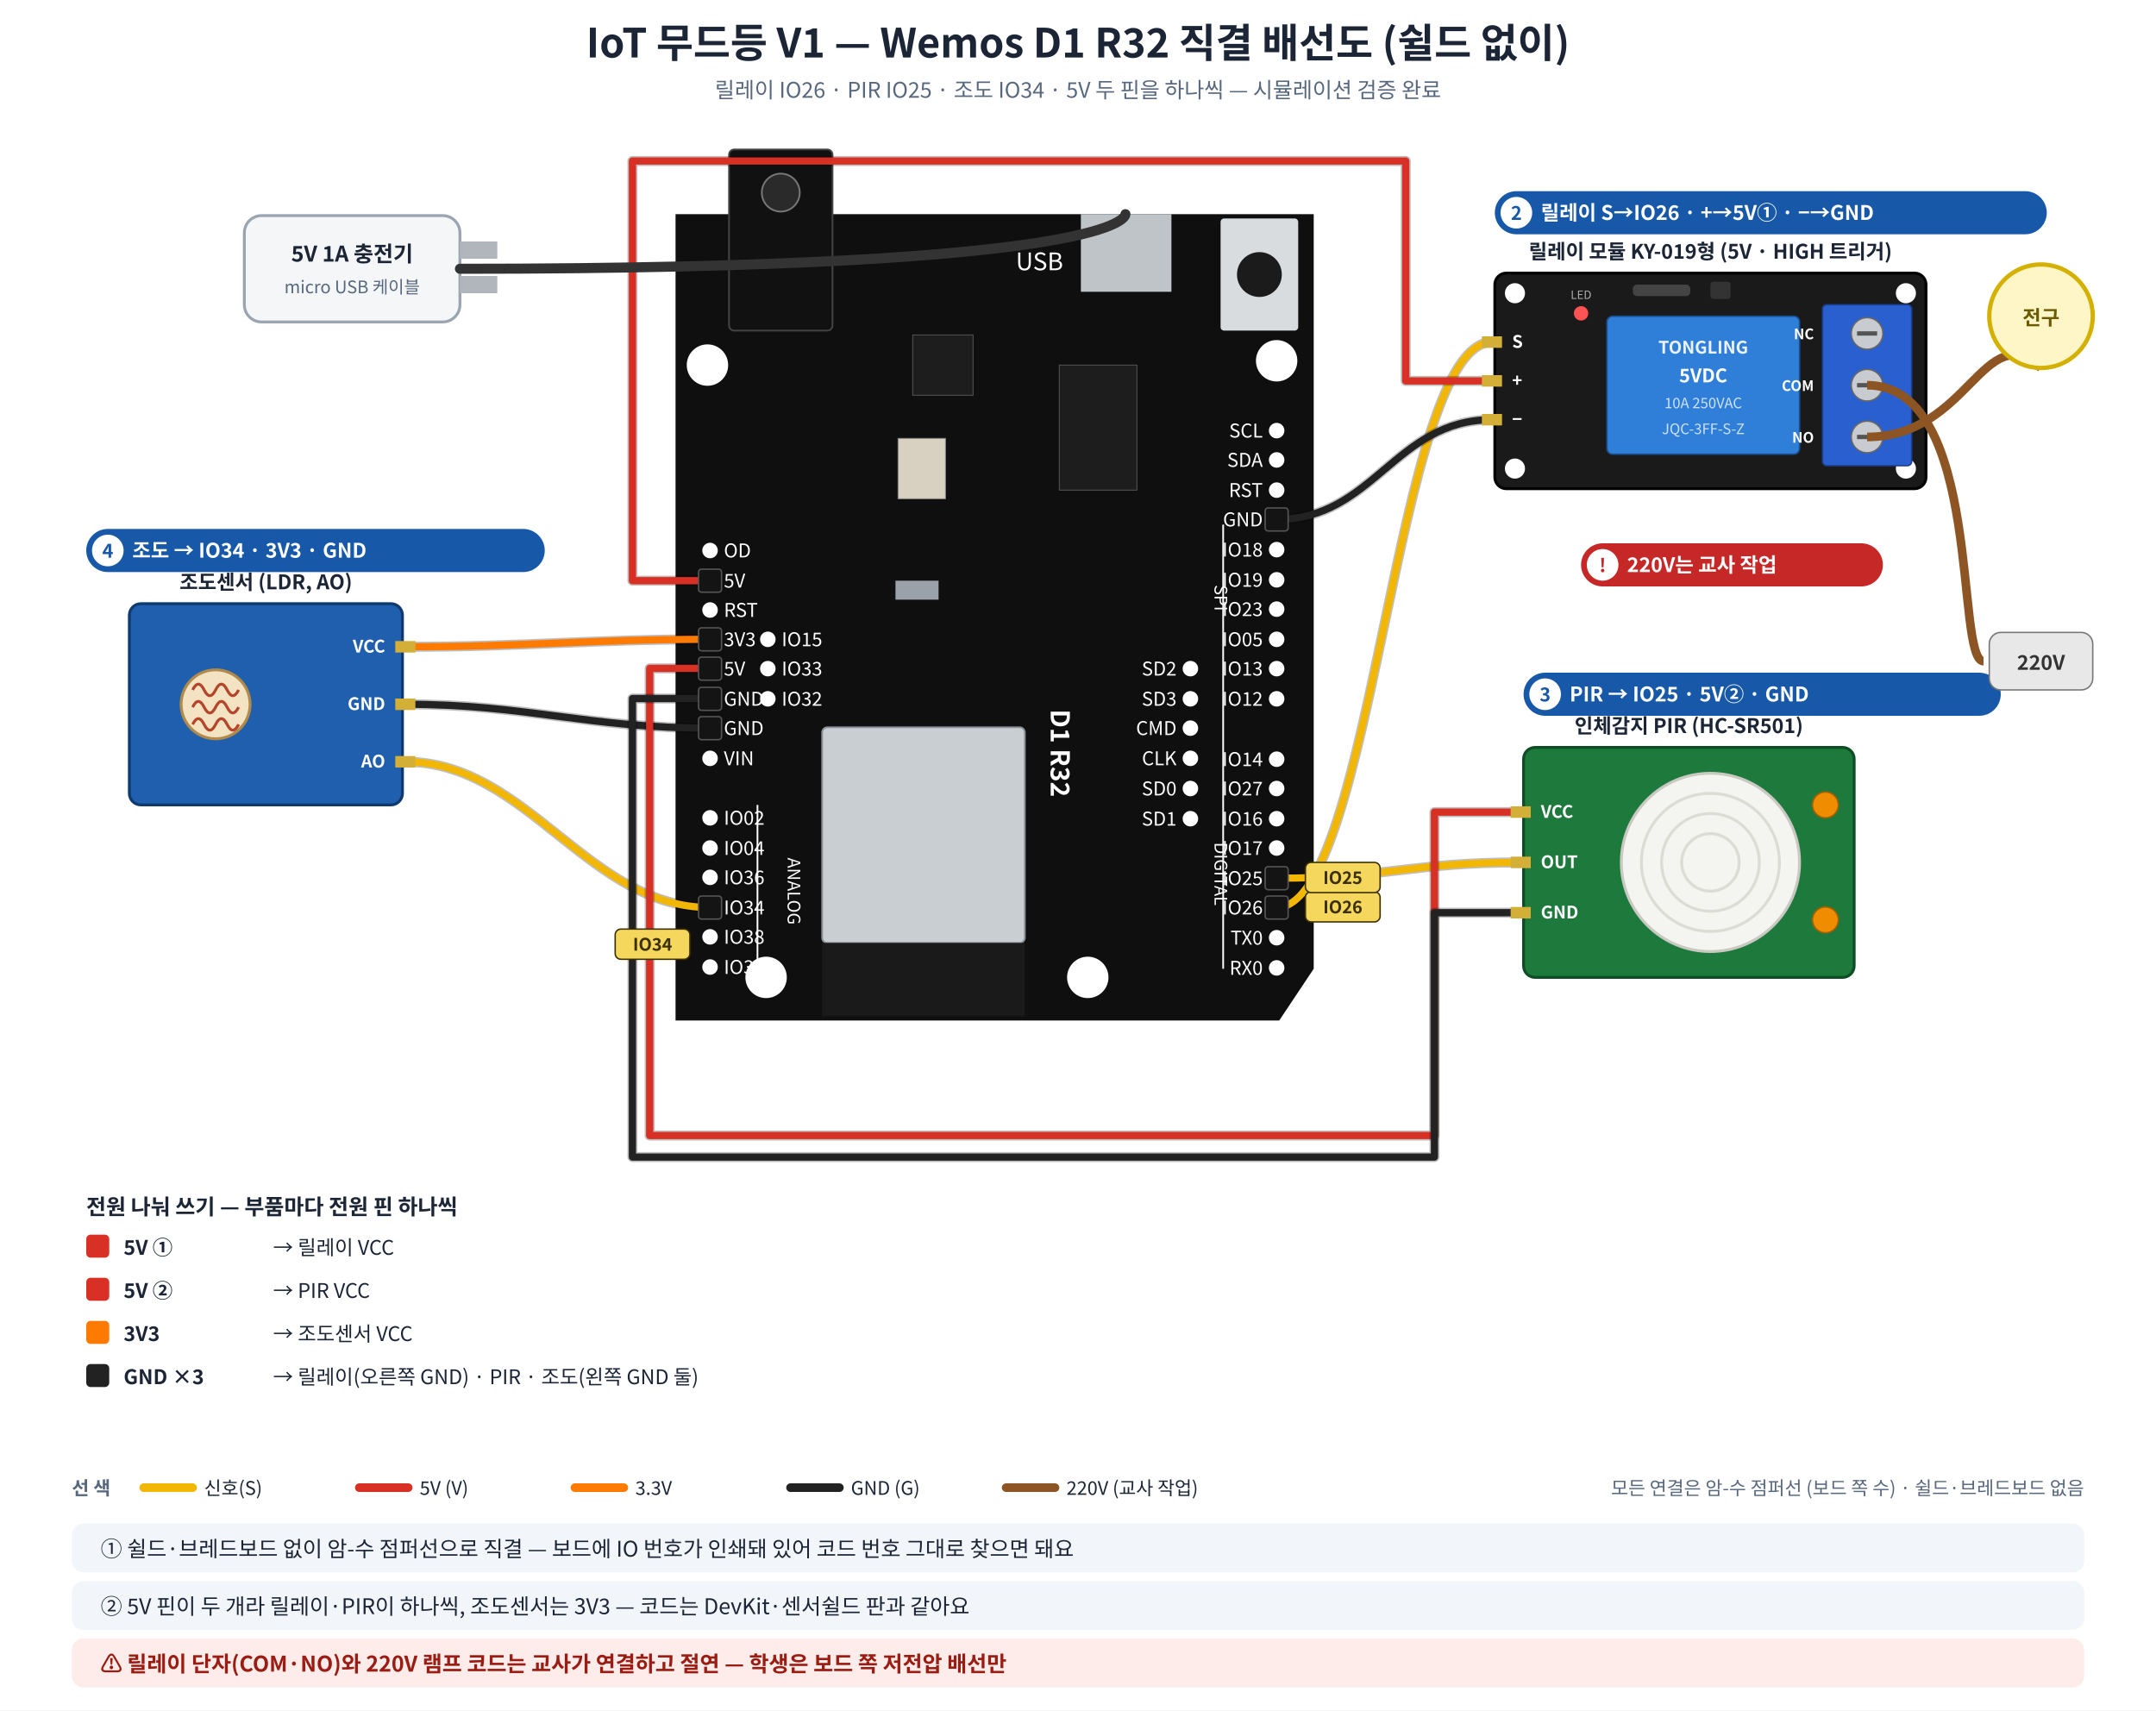
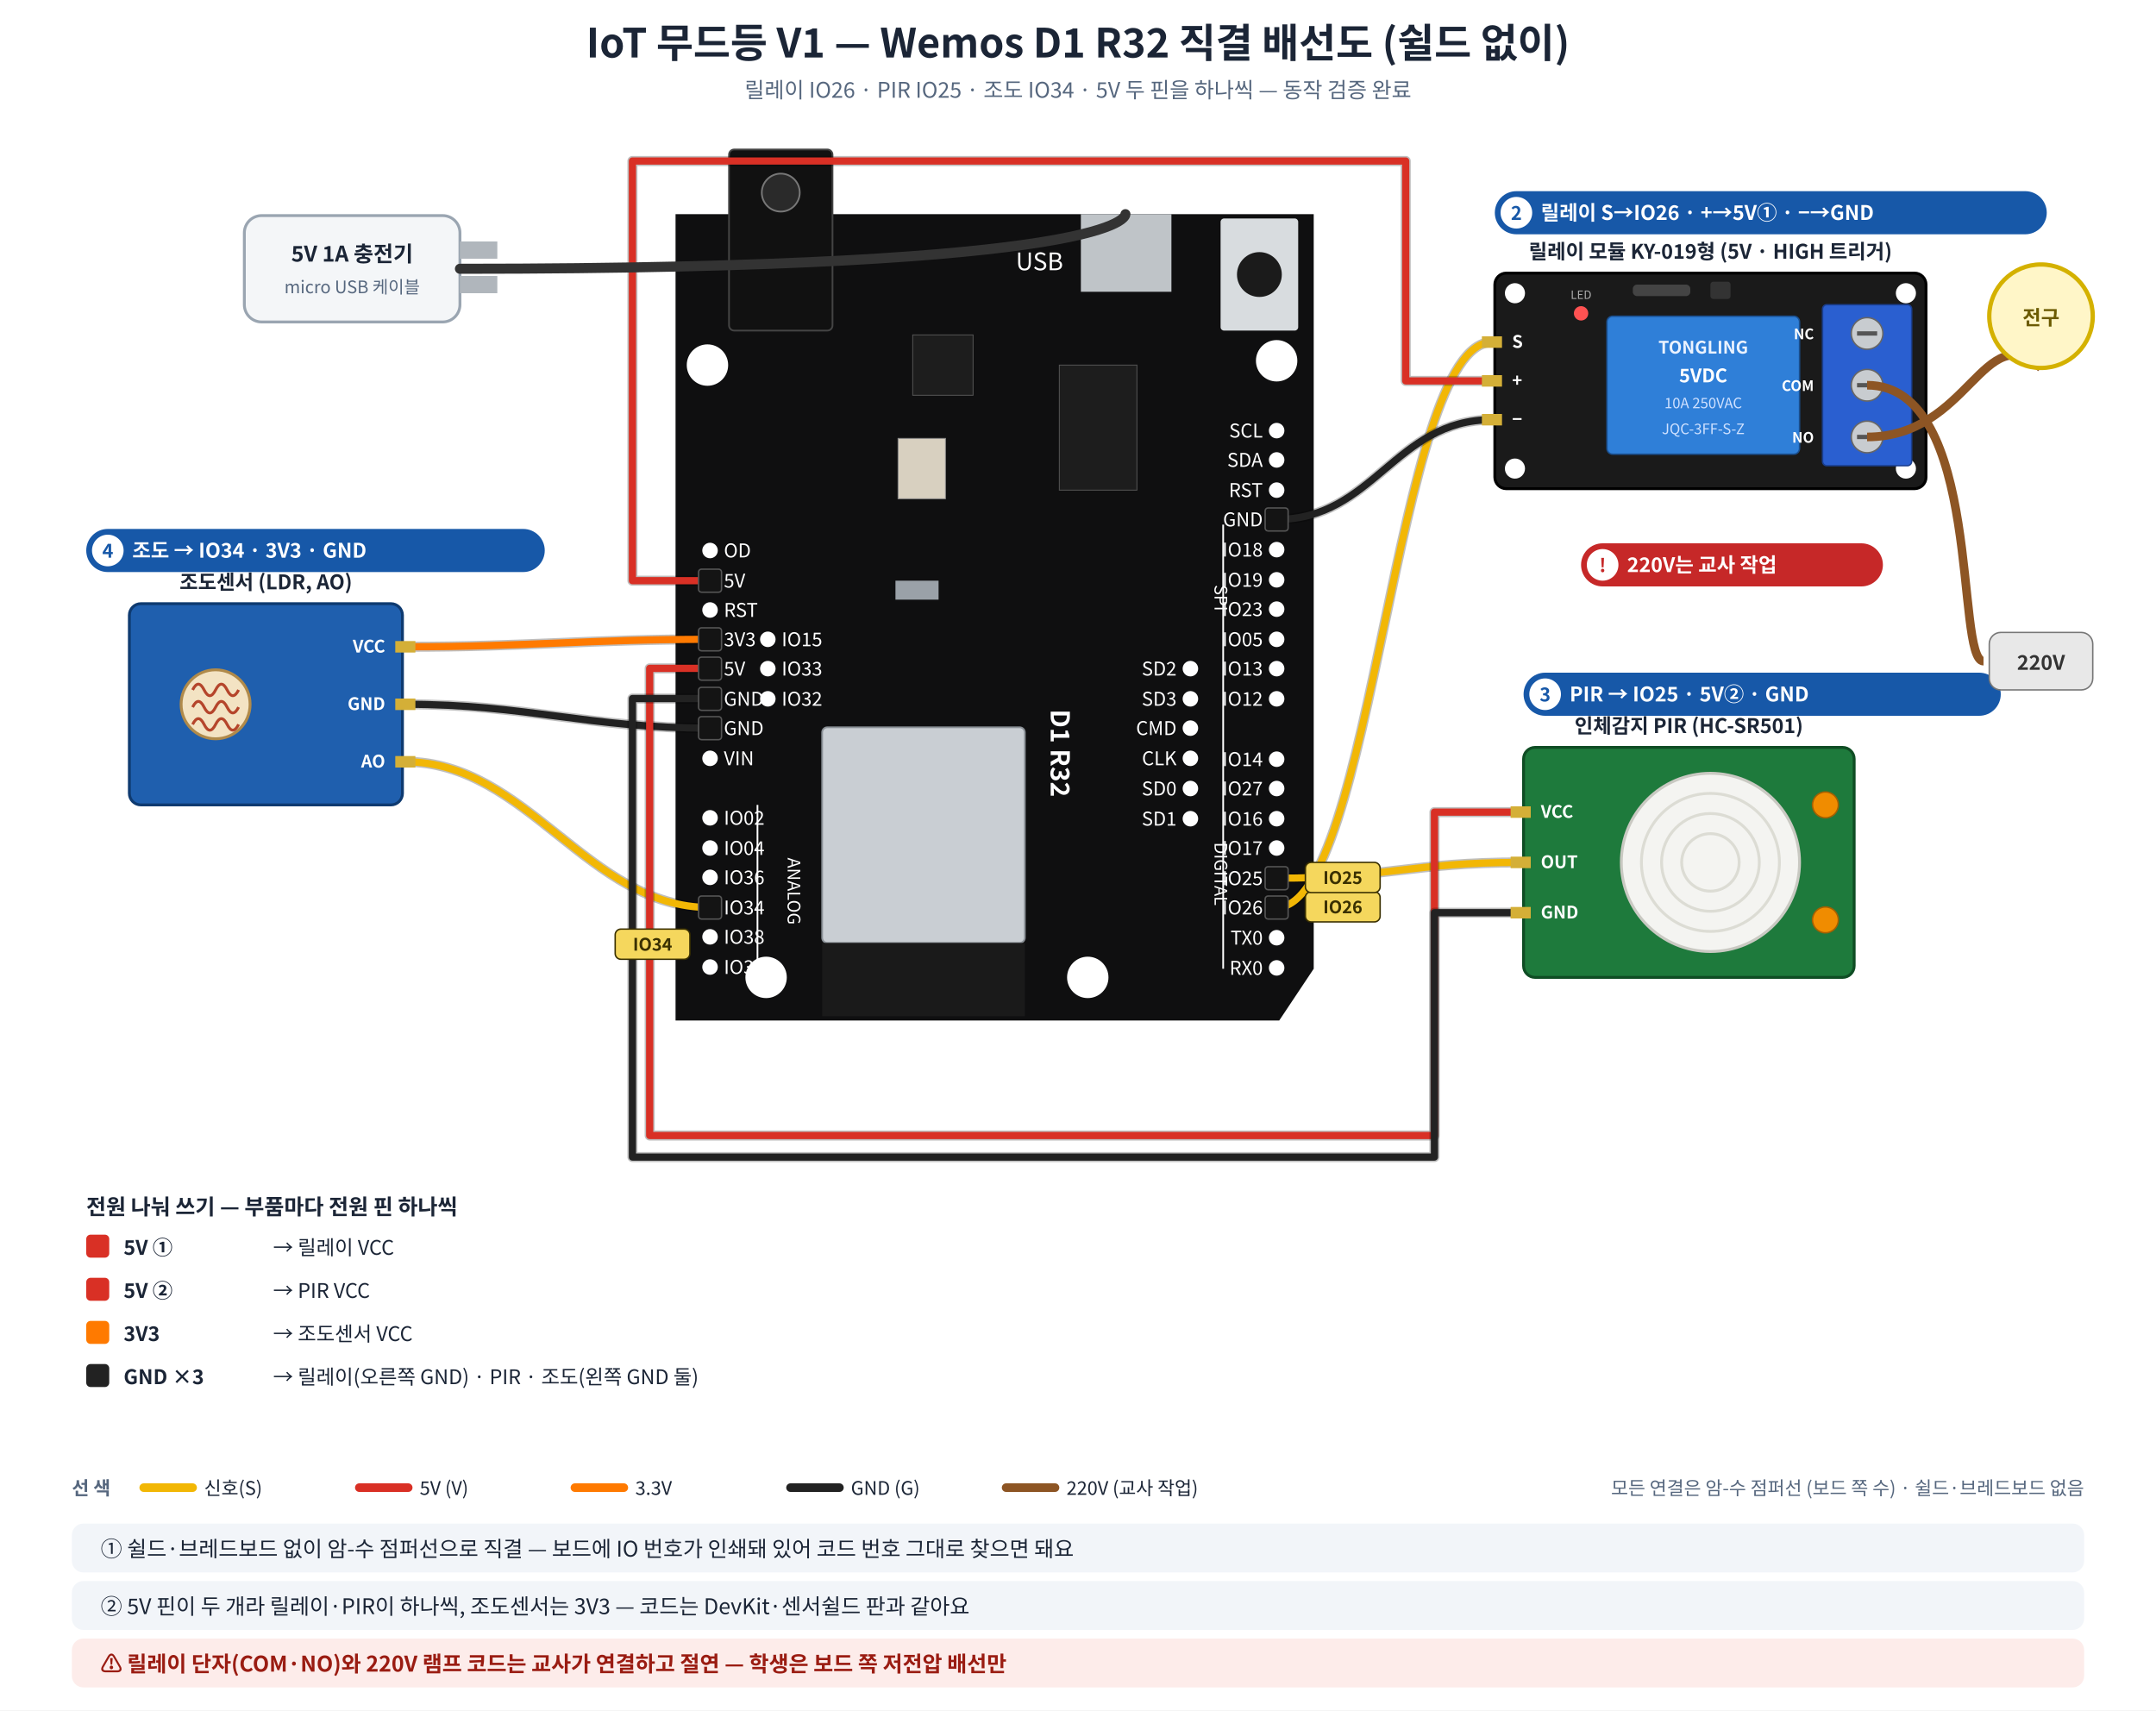
<svg xmlns="http://www.w3.org/2000/svg" width="1500" height="1190" viewBox="0 0 1500 1190" font-family="Pretendard, 'Noto Sans CJK KR', 'WenQuanYi Zen Hei', sans-serif">
  <rect width="1500" height="1190" fill="#ffffff" />
  <text x="750.0" y="40.0" font-size="28" font-weight="bold" fill="#1b2536" text-anchor="middle">IoT 무드등 V1 — Wemos D1 R32 직결 배선도 (쉴드 없이)</text>
-   <text x="750.0" y="68.0" font-size="15" fill="#56677e" text-anchor="middle">릴레이 IO26 · PIR IO25 · 조도 IO34 · 5V 두 핀을 하나씩 — 시뮬레이션 검증 완료</text>
+   <text x="750.0" y="68.0" font-size="15" fill="#56677e" text-anchor="middle">릴레이 IO26 · PIR IO25 · 조도 IO34 · 5V 두 핀을 하나씩 — 동작 검증 완료</text>
  <g transform="translate(470,80.0) scale(0.6)">
    <path d="M0 115 H740 V990 L700 1050 H0 Z" fill="#0f0f10" />
    <rect x="62" y="40" width="120" height="210" rx="6" fill="#111" stroke="#444" stroke-width="2" />
    <circle cx="122" cy="90" r="22" fill="#2a2a2a" stroke="#777" stroke-width="2" />
    <rect x="470" y="115" width="105" height="90" fill="#bfc4c8" />
    <text x="422.0" y="180.0" font-size="28" fill="#ffffff" text-anchor="middle">USB</text>
    <rect x="632" y="120" width="90" height="130" rx="4" fill="#d8dcdf" />
    <circle cx="677" cy="185" r="26" fill="#1b1b1b" />
    <rect x="275" y="255" width="70" height="70" fill="#1d1d1d" stroke="#555" />
    <rect x="445" y="290" width="90" height="145" fill="#1d1d1d" stroke="#555" />
    <rect x="258" y="375" width="55" height="70" fill="#d8d0c0" stroke="#888" />
    <rect x="255" y="540" width="50" height="22" fill="#9aa1a8" />
    <rect x="170" y="710" width="235" height="250" rx="6" fill="#c9ced3" stroke="#8a9096" stroke-width="2" />
    <rect x="170" y="960" width="235" height="85" fill="#1a1a1a" />
    <text x="435.0" y="740.0" font-size="30" font-weight="bold" fill="#ffffff" text-anchor="middle" transform="rotate(90 435 740)">D1 R32</text>
    <circle cx="37" cy="290" r="24" fill="#ffffff" />
    <circle cx="697" cy="285" r="24" fill="#ffffff" />
    <circle cx="105" cy="1000" r="24" fill="#ffffff" />
    <circle cx="478" cy="1000" r="24" fill="#ffffff" />
    <circle cx="40" cy="505" r="9" fill="#ffffff" />
    <text x="56.0" y="513.0" font-size="22" fill="#ffffff" text-anchor="start">OD</text>
    <circle cx="40" cy="540" r="9" fill="#ffffff" />
    <text x="56.0" y="548.0" font-size="22" fill="#ffffff" text-anchor="start">5V</text>
    <circle cx="40" cy="574" r="9" fill="#ffffff" />
    <text x="56.0" y="582.0" font-size="22" fill="#ffffff" text-anchor="start">RST</text>
    <circle cx="40" cy="608" r="9" fill="#ffffff" />
    <text x="56.0" y="616.0" font-size="22" fill="#ffffff" text-anchor="start">3V3</text>
    <circle cx="40" cy="642" r="9" fill="#ffffff" />
    <text x="56.0" y="650.0" font-size="22" fill="#ffffff" text-anchor="start">5V</text>
    <circle cx="40" cy="677" r="9" fill="#ffffff" />
    <text x="56.0" y="685.0" font-size="22" fill="#ffffff" text-anchor="start">GND</text>
    <circle cx="40" cy="711" r="9" fill="#ffffff" />
    <text x="56.0" y="719.0" font-size="22" fill="#ffffff" text-anchor="start">GND</text>
    <circle cx="40" cy="746" r="9" fill="#ffffff" />
    <text x="56.0" y="754.0" font-size="22" fill="#ffffff" text-anchor="start">VIN</text>
    <circle cx="40" cy="815" r="9" fill="#ffffff" />
    <text x="56.0" y="823.0" font-size="22" fill="#ffffff" text-anchor="start">IO02</text>
    <circle cx="40" cy="850" r="9" fill="#ffffff" />
    <text x="56.0" y="858.0" font-size="22" fill="#ffffff" text-anchor="start">IO04</text>
    <circle cx="40" cy="884" r="9" fill="#ffffff" />
    <text x="56.0" y="892.0" font-size="22" fill="#ffffff" text-anchor="start">IO36</text>
    <circle cx="40" cy="919" r="9" fill="#ffffff" />
    <text x="56.0" y="927.0" font-size="22" fill="#ffffff" text-anchor="start">IO34</text>
    <circle cx="40" cy="953" r="9" fill="#ffffff" />
    <text x="56.0" y="961.0" font-size="22" fill="#ffffff" text-anchor="start">IO38</text>
    <circle cx="40" cy="988" r="9" fill="#ffffff" />
    <text x="56.0" y="996.0" font-size="22" fill="#ffffff" text-anchor="start">IO39</text>
    <circle cx="107" cy="608" r="9" fill="#ffffff" />
    <text x="123.0" y="616.0" font-size="22" fill="#ffffff" text-anchor="start">IO15</text>
    <circle cx="107" cy="642" r="9" fill="#ffffff" />
    <text x="123.0" y="650.0" font-size="22" fill="#ffffff" text-anchor="start">IO33</text>
    <circle cx="107" cy="677" r="9" fill="#ffffff" />
    <text x="123.0" y="685.0" font-size="22" fill="#ffffff" text-anchor="start">IO32</text>
    <circle cx="697" cy="366" r="9" fill="#ffffff" />
    <text x="681.0" y="374.0" font-size="22" fill="#ffffff" text-anchor="end">SCL</text>
    <circle cx="697" cy="400" r="9" fill="#ffffff" />
    <text x="681.0" y="408.0" font-size="22" fill="#ffffff" text-anchor="end">SDA</text>
    <circle cx="697" cy="435" r="9" fill="#ffffff" />
    <text x="681.0" y="443.0" font-size="22" fill="#ffffff" text-anchor="end">RST</text>
    <circle cx="697" cy="469" r="9" fill="#ffffff" />
    <text x="681.0" y="477.0" font-size="22" fill="#ffffff" text-anchor="end">GND</text>
    <circle cx="697" cy="504" r="9" fill="#ffffff" />
    <text x="681.0" y="512.0" font-size="22" fill="#ffffff" text-anchor="end">IO18</text>
    <circle cx="697" cy="539" r="9" fill="#ffffff" />
    <text x="681.0" y="547.0" font-size="22" fill="#ffffff" text-anchor="end">IO19</text>
    <circle cx="697" cy="573" r="9" fill="#ffffff" />
    <text x="681.0" y="581.0" font-size="22" fill="#ffffff" text-anchor="end">IO23</text>
    <circle cx="697" cy="608" r="9" fill="#ffffff" />
    <text x="681.0" y="616.0" font-size="22" fill="#ffffff" text-anchor="end">IO05</text>
    <circle cx="697" cy="642" r="9" fill="#ffffff" />
    <text x="681.0" y="650.0" font-size="22" fill="#ffffff" text-anchor="end">IO13</text>
    <circle cx="697" cy="677" r="9" fill="#ffffff" />
    <text x="681.0" y="685.0" font-size="22" fill="#ffffff" text-anchor="end">IO12</text>
    <circle cx="697" cy="747" r="9" fill="#ffffff" />
    <text x="681.0" y="755.0" font-size="22" fill="#ffffff" text-anchor="end">IO14</text>
    <circle cx="697" cy="781" r="9" fill="#ffffff" />
    <text x="681.0" y="789.0" font-size="22" fill="#ffffff" text-anchor="end">IO27</text>
    <circle cx="697" cy="816" r="9" fill="#ffffff" />
    <text x="681.0" y="824.0" font-size="22" fill="#ffffff" text-anchor="end">IO16</text>
    <circle cx="697" cy="850" r="9" fill="#ffffff" />
    <text x="681.0" y="858.0" font-size="22" fill="#ffffff" text-anchor="end">IO17</text>
    <circle cx="697" cy="885" r="9" fill="#ffffff" />
    <text x="681.0" y="893.0" font-size="22" fill="#ffffff" text-anchor="end">IO25</text>
    <circle cx="697" cy="919" r="9" fill="#ffffff" />
    <text x="681.0" y="927.0" font-size="22" fill="#ffffff" text-anchor="end">IO26</text>
    <circle cx="697" cy="954" r="9" fill="#ffffff" />
    <text x="681.0" y="962.0" font-size="22" fill="#ffffff" text-anchor="end">TX0</text>
    <circle cx="697" cy="989" r="9" fill="#ffffff" />
    <text x="681.0" y="997.0" font-size="22" fill="#ffffff" text-anchor="end">RX0</text>
    <circle cx="597" cy="642" r="9" fill="#ffffff" />
    <text x="581.0" y="650.0" font-size="22" fill="#ffffff" text-anchor="end">SD2</text>
    <circle cx="597" cy="677" r="9" fill="#ffffff" />
    <text x="581.0" y="685.0" font-size="22" fill="#ffffff" text-anchor="end">SD3</text>
    <circle cx="597" cy="711" r="9" fill="#ffffff" />
    <text x="581.0" y="719.0" font-size="22" fill="#ffffff" text-anchor="end">CMD</text>
    <circle cx="597" cy="746" r="9" fill="#ffffff" />
    <text x="581.0" y="754.0" font-size="22" fill="#ffffff" text-anchor="end">CLK</text>
    <circle cx="597" cy="781" r="9" fill="#ffffff" />
    <text x="581.0" y="789.0" font-size="22" fill="#ffffff" text-anchor="end">SD0</text>
    <circle cx="597" cy="816" r="9" fill="#ffffff" />
    <text x="581.0" y="824.0" font-size="22" fill="#ffffff" text-anchor="end">SD1</text>
    <path d="M95 800 V990" stroke="#ffffff" stroke-width="2" />
    <text x="130.0" y="900.0" font-size="20" fill="#ffffff" text-anchor="middle" transform="rotate(90 130 900)">ANALOG</text>
    <path d="M635 475 V990" stroke="#ffffff" stroke-width="2" />
    <text x="625.0" y="560.0" font-size="20" fill="#ffffff" text-anchor="middle" transform="rotate(90 625 560)">SPI</text>
    <text x="625.0" y="880.0" font-size="20" fill="#ffffff" text-anchor="middle" transform="rotate(90 625 880)">DIGITAL</text>
  </g>
  <path d="M888.2 631.4 C 955.6 631.4, 970.6 238.0, 1038.0 238.0" fill="none" stroke="#000" stroke-opacity="0.25" stroke-width="7" stroke-linecap="round" />
  <path d="M888.2 631.4 C 955.6 631.4, 970.6 238.0, 1038.0 238.0" fill="none" stroke="#f2b705" stroke-width="5" stroke-linecap="round" />
  <path d="M888.2 361.4 C 955.6 361.4, 970.6 292.0, 1038.0 292.0" fill="none" stroke="#000" stroke-opacity="0.25" stroke-width="7" stroke-linecap="round" />
  <path d="M888.2 361.4 C 955.6 361.4, 970.6 292.0, 1038.0 292.0" fill="none" stroke="#222222" stroke-width="5" stroke-linecap="round" />
  <path d="M494 404 H440 V112 H978 V265 H1038" fill="none" stroke="#000" stroke-opacity="0.25" stroke-width="7" stroke-linejoin="round" stroke-linecap="round" />
  <path d="M494 404 H440 V112 H978 V265 H1038" fill="none" stroke="#d93025" stroke-width="5" stroke-linejoin="round" stroke-linecap="round" />
  <rect x="1040" y="190" width="300" height="150" rx="8" fill="#1a1a1a" stroke="#000" stroke-width="2" />
  <circle cx="1054" cy="204" r="7" fill="#ffffff" />
  <circle cx="1326" cy="204" r="7" fill="#ffffff" />
  <circle cx="1054" cy="326" r="7" fill="#ffffff" />
  <circle cx="1326" cy="326" r="7" fill="#ffffff" />
  <rect x="1118" y="220" width="134" height="96" rx="4" fill="#2f7fd8" stroke="#1a4f8f" />
  <text x="1185.0" y="246.0" font-size="12" font-weight="bold" fill="#eaf2ff" text-anchor="middle">TONGLING</text>
  <text x="1185.0" y="266.0" font-size="13" font-weight="bold" fill="#ffffff" text-anchor="middle">5VDC</text>
  <text x="1185.0" y="284.0" font-size="10" fill="#cfe1ff" text-anchor="middle">10A 250VAC</text>
  <text x="1185.0" y="302.0" font-size="10" fill="#cfe1ff" text-anchor="middle">JQC-3FF-S-Z</text>
  <rect x="1268" y="212" width="62" height="112" rx="3" fill="#2a5fd0" stroke="#1a3f90" />
  <circle cx="1299" cy="232" r="11" fill="#c8ccd0" stroke="#666" />
  <path d="M1292 232 h14" stroke="#555" stroke-width="3" />
  <text x="1262.0" y="236.0" font-size="10" font-weight="bold" fill="#ffffff" text-anchor="end">NC</text>
  <circle cx="1299" cy="268" r="11" fill="#c8ccd0" stroke="#666" />
  <path d="M1292 268 h14" stroke="#555" stroke-width="3" />
  <text x="1262.0" y="272.0" font-size="10" font-weight="bold" fill="#ffffff" text-anchor="end">COM</text>
  <circle cx="1299" cy="304" r="11" fill="#c8ccd0" stroke="#666" />
  <path d="M1292 304 h14" stroke="#555" stroke-width="3" />
  <text x="1262.0" y="308.0" font-size="10" font-weight="bold" fill="#ffffff" text-anchor="end">NO</text>
  <rect x="1136" y="198" width="40" height="8" rx="3" fill="#444" />
  <rect x="1190" y="196" width="14" height="12" rx="2" fill="#333" />
  <circle cx="1100" cy="218" r="5" fill="#ff5252" />
  <text x="1100.0" y="208.0" font-size="8" fill="#aaa" text-anchor="middle">LED</text>
  <text x="1190.0" y="180.0" font-size="14" font-weight="bold" fill="#1b2536" text-anchor="middle">릴레이 모듈 KY-019형 (5V · HIGH 트리거)</text>
  <rect x="1031" y="234" width="14" height="8" fill="#d4af37" />
  <text x="1052.0" y="242.0" font-size="12" font-weight="bold" fill="#ffffff" text-anchor="start">S</text>
  <rect x="1031" y="261" width="14" height="8" fill="#d4af37" />
  <text x="1052.0" y="269.0" font-size="12" font-weight="bold" fill="#ffffff" text-anchor="start">+</text>
  <rect x="1031" y="288" width="14" height="8" fill="#d4af37" />
  <text x="1052.0" y="296.0" font-size="12" font-weight="bold" fill="#ffffff" text-anchor="start">−</text>
  <rect x="880.2" y="623.4" width="16" height="16" rx="2" fill="#141414" stroke="#555" stroke-width="1" />
  <rect x="880.2" y="353.4" width="16" height="16" rx="2" fill="#141414" stroke="#555" stroke-width="1" />
  <rect x="486.0" y="396.0" width="16" height="16" rx="2" fill="#141414" stroke="#555" stroke-width="1" />
  <rect x="908.2" y="620.4" width="52" height="21" rx="4" fill="#f5d75d" stroke="#3a3000" />
  <text x="934.2" y="635.4" font-size="12" font-weight="bold" fill="#3a3000" text-anchor="middle">IO26</text>
  <path d="M494.0 444.8 C 409.2 444.8, 366.8 450.0, 282.0 450.0" fill="none" stroke="#000" stroke-opacity="0.25" stroke-width="7" stroke-linecap="round" />
  <path d="M494.0 444.8 C 409.2 444.8, 366.8 450.0, 282.0 450.0" fill="none" stroke="#ff7a00" stroke-width="5" stroke-linecap="round" />
  <path d="M494.0 506.6 C 409.2 506.6, 366.8 490.0, 282.0 490.0" fill="none" stroke="#000" stroke-opacity="0.25" stroke-width="7" stroke-linecap="round" />
  <path d="M494.0 506.6 C 409.2 506.6, 366.8 490.0, 282.0 490.0" fill="none" stroke="#222222" stroke-width="5" stroke-linecap="round" />
  <path d="M494.0 631.4 C 409.2 631.4, 366.8 530.0, 282.0 530.0" fill="none" stroke="#000" stroke-opacity="0.25" stroke-width="7" stroke-linecap="round" />
  <path d="M494.0 631.4 C 409.2 631.4, 366.8 530.0, 282.0 530.0" fill="none" stroke="#f2b705" stroke-width="5" stroke-linecap="round" />
  <path d="M888.2 611.0 C 964.6 611.0, 981.6 600.0, 1058.0 600.0" fill="none" stroke="#000" stroke-opacity="0.25" stroke-width="7" stroke-linecap="round" />
  <path d="M888.2 611.0 C 964.6 611.0, 981.6 600.0, 1058.0 600.0" fill="none" stroke="#f2b705" stroke-width="5" stroke-linecap="round" />
  <path d="M494 465 H452 V790 H998 V565 H1058" fill="none" stroke="#000" stroke-opacity="0.25" stroke-width="7" stroke-linejoin="round" stroke-linecap="round" />
  <path d="M494 465 H452 V790 H998 V565 H1058" fill="none" stroke="#d93025" stroke-width="5" stroke-linejoin="round" stroke-linecap="round" />
  <path d="M494 486 H440 V805 H998 V635 H1058" fill="none" stroke="#000" stroke-opacity="0.25" stroke-width="7" stroke-linejoin="round" stroke-linecap="round" />
  <path d="M494 486 H440 V805 H998 V635 H1058" fill="none" stroke="#222222" stroke-width="5" stroke-linejoin="round" stroke-linecap="round" />
  <rect x="90" y="420" width="190" height="140" rx="8" fill="#1f5fae" stroke="#0e3a70" stroke-width="2" />
  <circle cx="150" cy="490" r="24" fill="#f3e3c3" stroke="#b08a4a" stroke-width="2" />
  <path d="M134 480 q4 -8 8 0 t8 0 t8 0 t8 0 M134 492 q4 -8 8 0 t8 0 t8 0 t8 0 M134 504 q4 -8 8 0 t8 0 t8 0 t8 0" fill="none" stroke="#b5452b" stroke-width="2" />
  <text x="185.0" y="410.0" font-size="14" font-weight="bold" fill="#1b2536" text-anchor="middle">조도센서 (LDR, AO)</text>
  <rect x="275" y="446" width="14" height="8" fill="#d4af37" />
  <text x="268.0" y="454.0" font-size="12" font-weight="bold" fill="#ffffff" text-anchor="end">VCC</text>
  <rect x="275" y="486" width="14" height="8" fill="#d4af37" />
  <text x="268.0" y="494.0" font-size="12" font-weight="bold" fill="#ffffff" text-anchor="end">GND</text>
  <rect x="275" y="526" width="14" height="8" fill="#d4af37" />
  <text x="268.0" y="534.0" font-size="12" font-weight="bold" fill="#ffffff" text-anchor="end">AO</text>
  <rect x="1060" y="520" width="230" height="160" rx="8" fill="#1e7a3c" stroke="#0f4d24" stroke-width="2" />
  <circle cx="1190" cy="600" r="62" fill="#f4f4f1" stroke="#c9c9c2" stroke-width="2" />
  <circle cx="1190" cy="600" r="48" fill="none" stroke="#dcdcd4" stroke-width="2" />
  <circle cx="1190" cy="600" r="34" fill="none" stroke="#dcdcd4" stroke-width="2" />
  <circle cx="1190" cy="600" r="20" fill="none" stroke="#dcdcd4" stroke-width="2" />
  <circle cx="1270" cy="560" r="9" fill="#f08c00" stroke="#a35f00" />
  <circle cx="1270" cy="640" r="9" fill="#f08c00" stroke="#a35f00" />
  <text x="1175.0" y="510.0" font-size="14" font-weight="bold" fill="#1b2536" text-anchor="middle">인체감지 PIR (HC-SR501)</text>
  <rect x="1051" y="561" width="14" height="8" fill="#d4af37" />
  <text x="1072.0" y="569.0" font-size="12" font-weight="bold" fill="#ffffff" text-anchor="start">VCC</text>
  <rect x="1051" y="596" width="14" height="8" fill="#d4af37" />
  <text x="1072.0" y="604.0" font-size="12" font-weight="bold" fill="#ffffff" text-anchor="start">OUT</text>
  <rect x="1051" y="631" width="14" height="8" fill="#d4af37" />
  <text x="1072.0" y="639.0" font-size="12" font-weight="bold" fill="#ffffff" text-anchor="start">GND</text>
  <rect x="486.0" y="436.8" width="16" height="16" rx="2" fill="#141414" stroke="#555" stroke-width="1" />
  <rect x="486.0" y="498.6" width="16" height="16" rx="2" fill="#141414" stroke="#555" stroke-width="1" />
  <rect x="486.0" y="623.4" width="16" height="16" rx="2" fill="#141414" stroke="#555" stroke-width="1" />
  <rect x="880.2" y="603.0" width="16" height="16" rx="2" fill="#141414" stroke="#555" stroke-width="1" />
  <rect x="486.0" y="457.2" width="16" height="16" rx="2" fill="#141414" stroke="#555" stroke-width="1" />
  <rect x="486.0" y="478.2" width="16" height="16" rx="2" fill="#141414" stroke="#555" stroke-width="1" />
  <rect x="428.0" y="646.4" width="52" height="21" rx="4" fill="#f5d75d" stroke="#3a3000" />
  <text x="454.0" y="661.4" font-size="12" font-weight="bold" fill="#3a3000" text-anchor="middle">IO34</text>
  <rect x="908.2" y="600.0" width="52" height="21" rx="4" fill="#f5d75d" stroke="#3a3000" />
  <text x="934.2" y="615.0" font-size="12" font-weight="bold" fill="#3a3000" text-anchor="middle">IO25</text>
  <rect x="1060" y="468" width="332" height="30" rx="15" fill="#1758a8" />
  <circle cx="1075" cy="483" r="11" fill="#ffffff" />
  <text x="1075.0" y="488.0" font-size="13" font-weight="bold" fill="#1758a8" text-anchor="middle">3</text>
  <text x="1092.0" y="488.0" font-size="14" font-weight="bold" fill="#ffffff" text-anchor="start">PIR → IO25 · 5V② · GND</text>
  <rect x="60" y="368" width="319" height="30" rx="15" fill="#1758a8" />
  <circle cx="75" cy="383" r="11" fill="#ffffff" />
  <text x="75.0" y="388.0" font-size="13" font-weight="bold" fill="#1758a8" text-anchor="middle">4</text>
  <text x="92.0" y="388.0" font-size="14" font-weight="bold" fill="#ffffff" text-anchor="start">조도 → IO34 · 3V3 · GND</text>
  <path d="M1299 268 C 1380 268, 1360 460, 1380 460" fill="none" stroke="#8d5524" stroke-width="6" />
  <path d="M1299 304 C 1370 304, 1380 220, 1420 256" fill="none" stroke="#8d5524" stroke-width="6" />
  <circle cx="1420" cy="220" r="36" fill="#fff6c8" stroke="#d4b100" stroke-width="3" />
  <text x="1420.0" y="226.0" font-size="14" font-weight="bold" fill="#6b5a00" text-anchor="middle">전구</text>
  <rect x="1384" y="440" width="72" height="40" rx="8" fill="#e8e8e8" stroke="#777" />
  <text x="1420.0" y="466.0" font-size="14" font-weight="bold" fill="#333" text-anchor="middle">220V</text>
  <rect x="1100" y="378" width="210" height="30" rx="15" fill="#c62828" />
  <circle cx="1115" cy="393" r="11" fill="#ffffff" />
  <text x="1115.0" y="398.0" font-size="13" font-weight="bold" fill="#c62828" text-anchor="middle">!</text>
  <text x="1132.0" y="398.0" font-size="14" font-weight="bold" fill="#ffffff" text-anchor="start">220V는 교사 작업</text>
  <rect x="170" y="150" width="150" height="74" rx="12" fill="#f4f6f8" stroke="#9aa5b1" stroke-width="2" />
  <rect x="320" y="168" width="26" height="12" fill="#b0b6bc" />
  <rect x="320" y="192" width="26" height="12" fill="#b0b6bc" />
  <text x="245.0" y="182.0" font-size="15" font-weight="bold" fill="#1b2536" text-anchor="middle">5V 1A 충전기</text>
  <text x="245.0" y="204.0" font-size="12" fill="#56677e" text-anchor="middle">micro USB 케이블</text>
  <path d="M320 187 C 783 187, 783 150, 783 149" fill="none" stroke="#333" stroke-width="7" stroke-linecap="round" />
  <rect x="1040" y="133" width="384" height="30" rx="15" fill="#1758a8" />
  <circle cx="1055" cy="148" r="11" fill="#ffffff" />
  <text x="1055.0" y="153.0" font-size="13" font-weight="bold" fill="#1758a8" text-anchor="middle">2</text>
  <text x="1072.0" y="153.0" font-size="14" font-weight="bold" fill="#ffffff" text-anchor="start">릴레이 S→IO26 · +→5V① · −→GND</text>
  <text x="60.0" y="845.0" font-size="15" font-weight="bold" fill="#1b2536" text-anchor="start">전원 나눠 쓰기 — 부품마다 전원 핀 하나씩</text>
  <rect x="60" y="859" width="16" height="16" rx="3" fill="#d93025" />
  <text x="86.0" y="873.0" font-size="14" font-weight="bold" fill="#1b2536" text-anchor="start">5V ①</text>
  <text x="190.0" y="873.0" font-size="14" fill="#1b2536" text-anchor="start">→ 릴레이 VCC</text>
  <rect x="60" y="889" width="16" height="16" rx="3" fill="#d93025" />
  <text x="86.0" y="903.0" font-size="14" font-weight="bold" fill="#1b2536" text-anchor="start">5V ②</text>
  <text x="190.0" y="903.0" font-size="14" fill="#1b2536" text-anchor="start">→ PIR VCC</text>
  <rect x="60" y="919" width="16" height="16" rx="3" fill="#ff7a00" />
  <text x="86.0" y="933.0" font-size="14" font-weight="bold" fill="#1b2536" text-anchor="start">3V3</text>
  <text x="190.0" y="933.0" font-size="14" fill="#1b2536" text-anchor="start">→ 조도센서 VCC</text>
  <rect x="60" y="949" width="16" height="16" rx="3" fill="#222222" />
  <text x="86.0" y="963.0" font-size="14" font-weight="bold" fill="#1b2536" text-anchor="start">GND ×3</text>
  <text x="190.0" y="963.0" font-size="14" fill="#1b2536" text-anchor="start">→ 릴레이(오른쪽 GND) · PIR · 조도(왼쪽 GND 둘)</text>
  <text x="50.0" y="1040.0" font-size="13" font-weight="bold" fill="#56677e" text-anchor="start">선 색</text>
  <path d="M100 1035 h34" stroke="#f2b705" stroke-width="6" stroke-linecap="round" />
  <text x="142.0" y="1040.0" font-size="13" fill="#1b2536" text-anchor="start">신호(S)</text>
  <path d="M250 1035 h34" stroke="#d93025" stroke-width="6" stroke-linecap="round" />
  <text x="292.0" y="1040.0" font-size="13" fill="#1b2536" text-anchor="start">5V (V)</text>
  <path d="M400 1035 h34" stroke="#ff7a00" stroke-width="6" stroke-linecap="round" />
  <text x="442.0" y="1040.0" font-size="13" fill="#1b2536" text-anchor="start">3.3V</text>
  <path d="M550 1035 h34" stroke="#222222" stroke-width="6" stroke-linecap="round" />
  <text x="592.0" y="1040.0" font-size="13" fill="#1b2536" text-anchor="start">GND (G)</text>
  <path d="M700 1035 h34" stroke="#8d5524" stroke-width="6" stroke-linecap="round" />
  <text x="742.0" y="1040.0" font-size="13" fill="#1b2536" text-anchor="start">220V (교사 작업)</text>
  <text x="1450.0" y="1040.0" font-size="13" fill="#56677e" text-anchor="end">모든 연결은 암-수 점퍼선 (보드 쪽 수) · 쉴드·브레드보드 없음</text>
  <rect x="50" y="1060" width="1400" height="34" rx="8" fill="#f2f5f9" />
  <text x="70.0" y="1083.0" font-size="15" fill="#1b2536" text-anchor="start">① 쉴드·브레드보드 없이 암-수 점퍼선으로 직결 — 보드에 IO 번호가 인쇄돼 있어 코드 번호 그대로 찾으면 돼요</text>
  <rect x="50" y="1100" width="1400" height="34" rx="8" fill="#f2f5f9" />
  <text x="70.0" y="1123.0" font-size="15" fill="#1b2536" text-anchor="start">② 5V 핀이 두 개라 릴레이·PIR이 하나씩, 조도센서는 3V3 — 코드는 DevKit·센서쉴드 판과 같아요</text>
  <rect x="50" y="1140" width="1400" height="34" rx="8" fill="#fdecea" />
  <text x="70.0" y="1163.0" font-size="15" font-weight="bold" fill="#9a1c12" text-anchor="start">⚠ 릴레이 단자(COM·NO)와 220V 램프 코드는 교사가 연결하고 절연 — 학생은 보드 쪽 저전압 배선만</text>
</svg>
